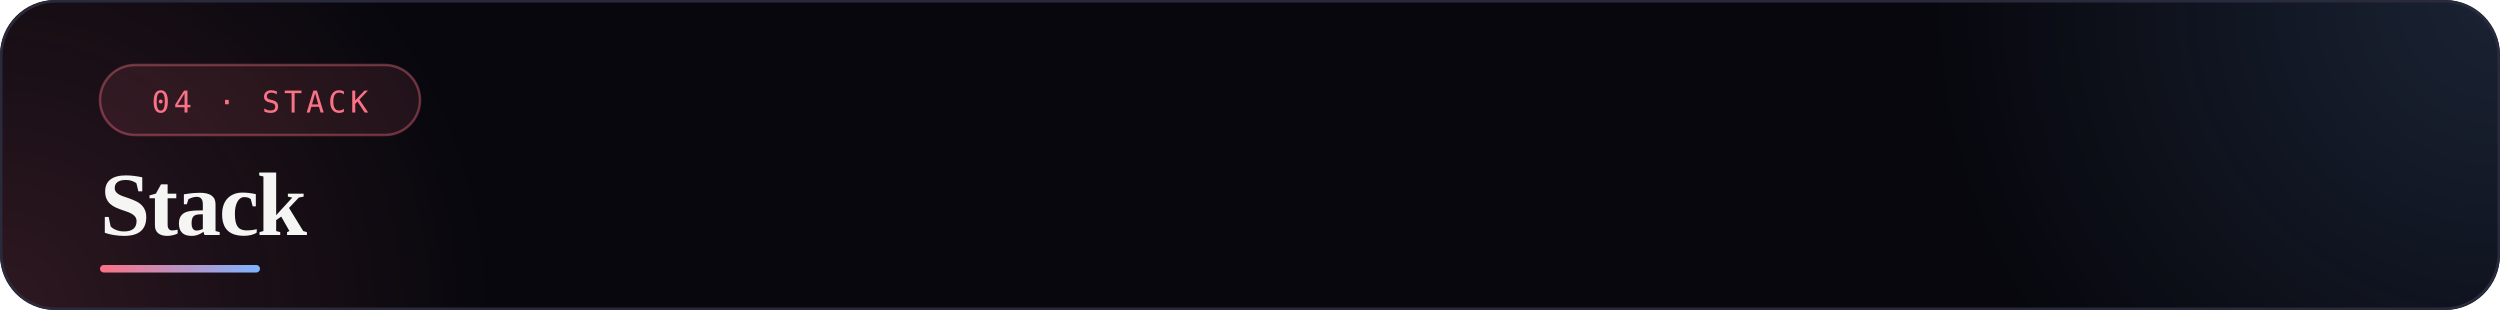
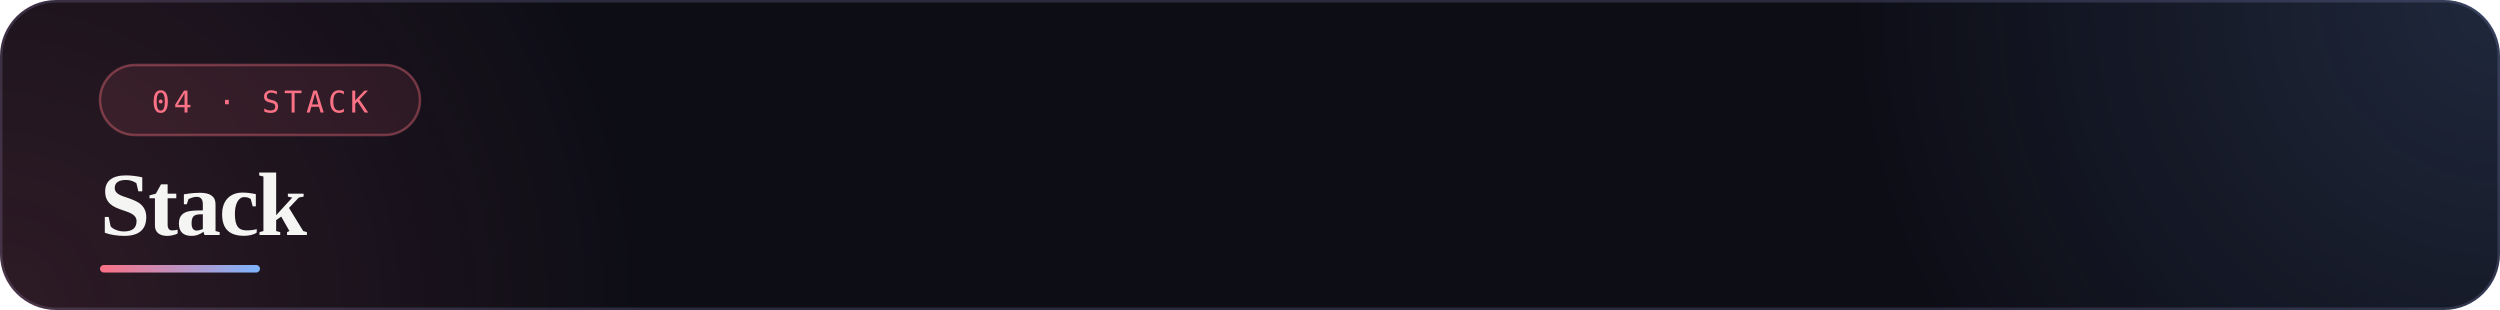
<svg xmlns="http://www.w3.org/2000/svg" width="1000" height="124" viewBox="0 0 1000 124" role="img" aria-label="04 · STACK: Stack">
  <defs>
    <linearGradient id="g" x1="0" y1="0" x2="1" y2="0">
      <stop offset="0" stop-color="#fb7185" />
      <stop offset="1" stop-color="#7db4ff" />
    </linearGradient>
-     <radialGradient id="a">
+     <radialGradient id="h1" gradientUnits="userSpaceOnUse" cx="1000" cy="0" r="260">
      <stop offset="0" stop-color="#7db4ff" stop-opacity="0.16" />
      <stop offset="1" stop-color="#7db4ff" stop-opacity="0" />
    </radialGradient>
-     <radialGradient id="b">
-       <stop offset="0" stop-color="#fb7185" stop-opacity="0.16" />
+     <radialGradient id="h2" gradientUnits="userSpaceOnUse" cx="0" cy="124" r="260">
+       <stop offset="0" stop-color="#fb7185" stop-opacity="0.14" />
      <stop offset="1" stop-color="#fb7185" stop-opacity="0" />
    </radialGradient>
-     <clipPath id="c">
+     <clipPath id="k">
      <rect width="1000" height="124" rx="22" />
    </clipPath>
  </defs>
-   <g clip-path="url(#c)">
-     <rect width="1000" height="124" fill="#07070d" />
-     <circle cx="1000" cy="0" r="230" fill="url(#a)" />
-     <circle cx="0" cy="124" r="200" fill="url(#b)" />
+   <rect x="0.5" y="0.5" width="999" height="123" rx="22" fill="#0d0d16" stroke="#2a2a3d" />
+   <g clip-path="url(#k)">
+     <rect width="1000" height="124" fill="url(#h1)" />
+     <rect width="1000" height="124" fill="url(#h2)" />
  </g>
-   <rect x=".5" y=".5" width="999" height="123" rx="22" fill="none" stroke="#2a2a3d" />
-   <rect x="40" y="26" width="128" height="28" rx="14" fill="#fb7185" fill-opacity=".1" stroke="#fb7185" stroke-opacity=".38" />
+   <rect x="40" y="26" width="128" height="28" rx="14" fill="#fb7185" fill-opacity="0.10" stroke="#fb7185" stroke-opacity="0.38" />
  <text x="104" y="45" text-anchor="middle" font-family="'Cascadia Code',Menlo,Consolas,monospace" font-size="12" letter-spacing="1.6" fill="#fb7185">04 · STACK</text>
  <text x="40" y="94" font-family="'Cormorant Garamond',Georgia,'Times New Roman',serif" font-size="36" font-weight="800" letter-spacing="-0.8" fill="#f5f5f4">Stack</text>
  <rect x="40" y="106" width="64" height="3" rx="1.5" fill="url(#g)" />
</svg>
